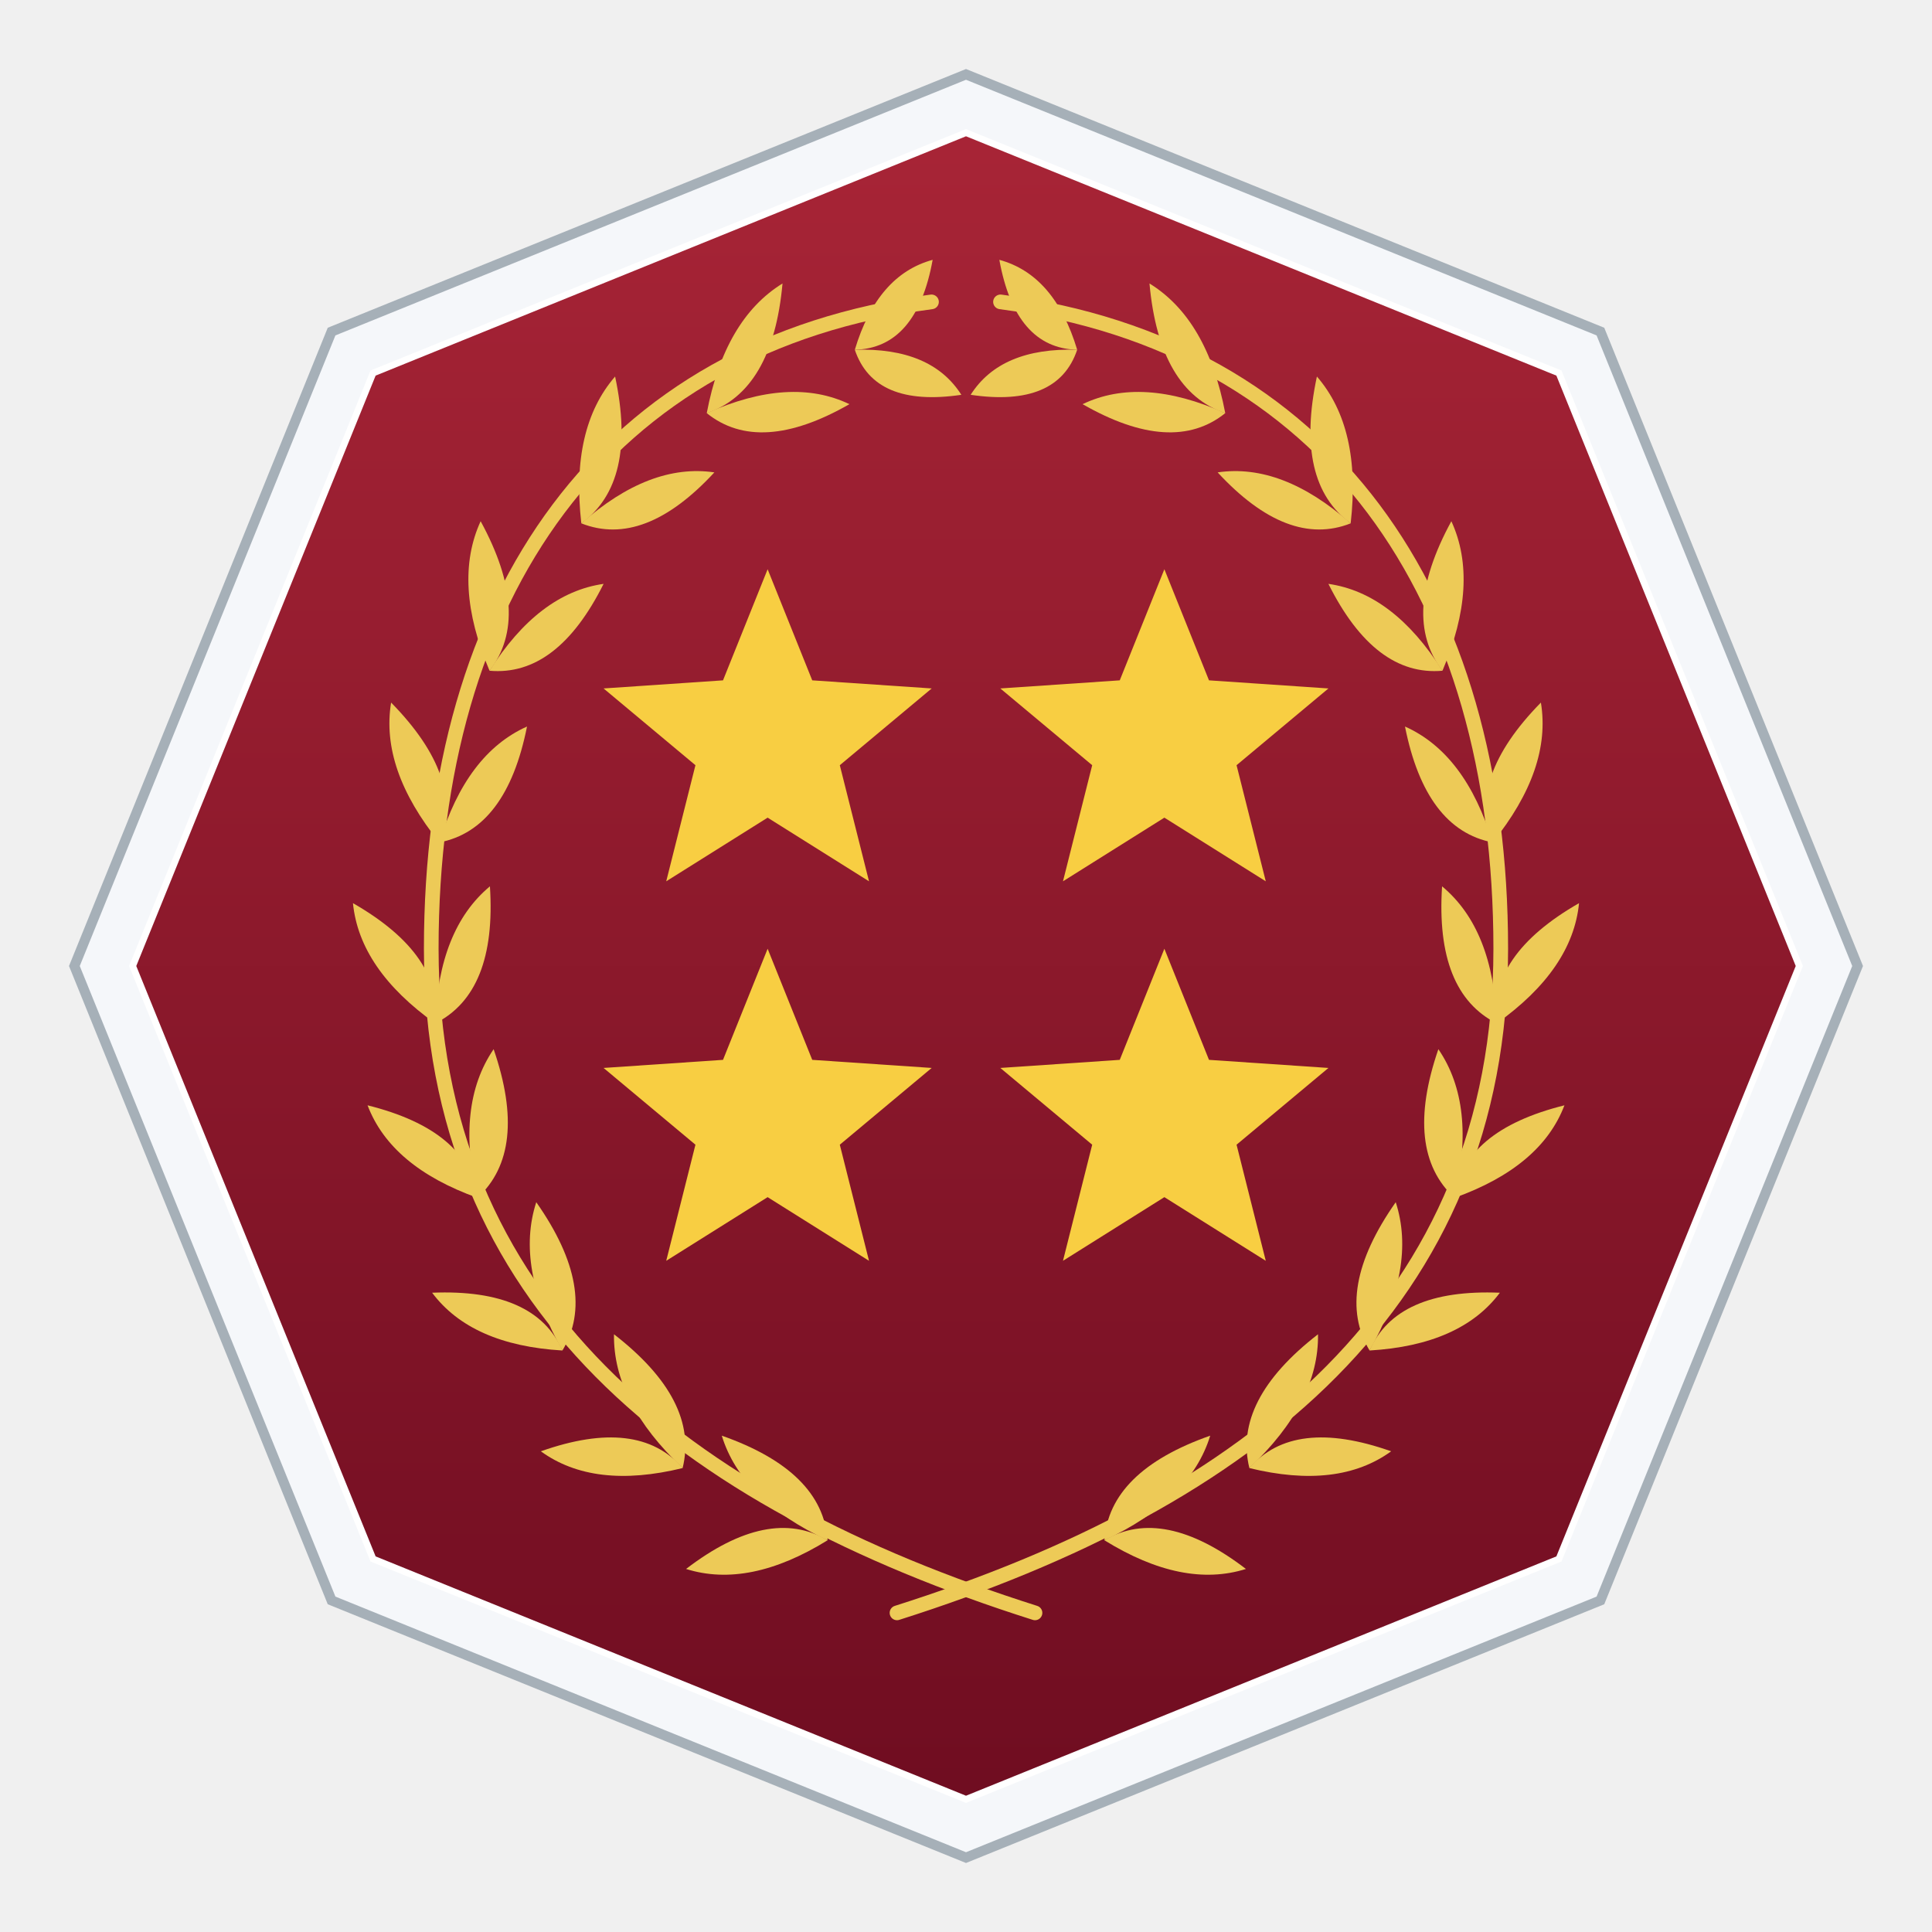
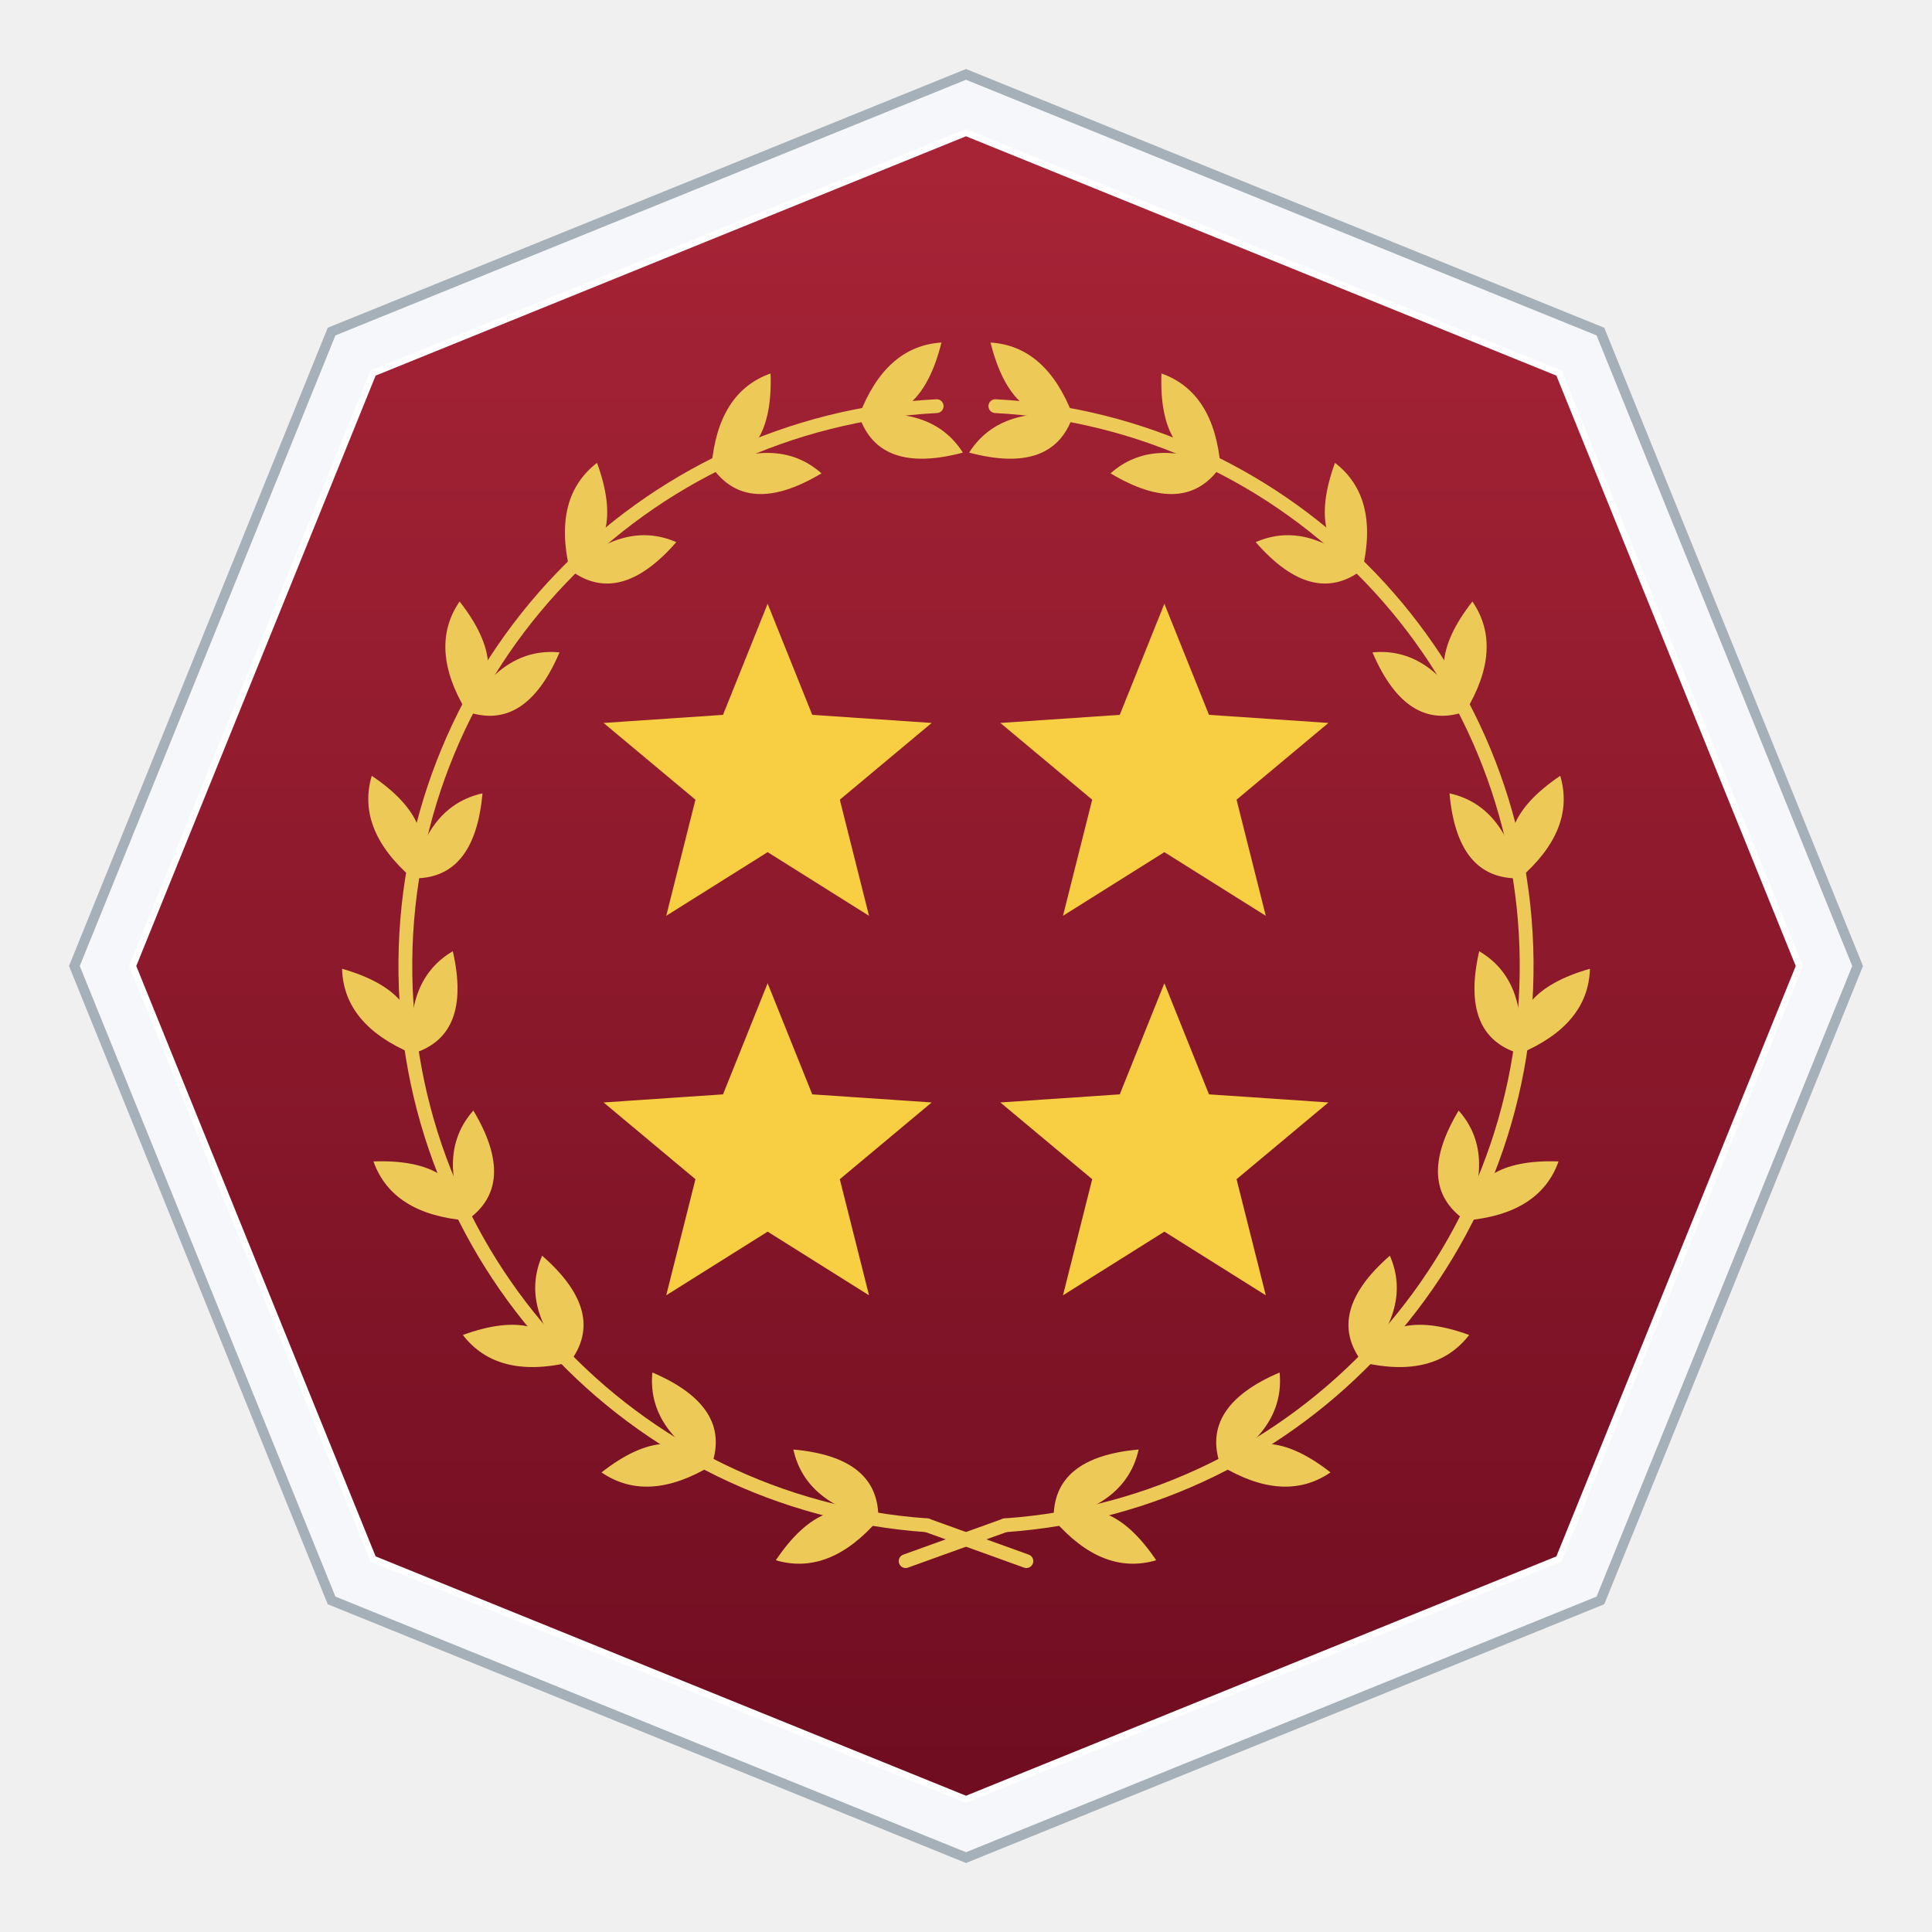
<svg xmlns="http://www.w3.org/2000/svg" viewBox="0 0 224 224" width="896" height="896">
  <defs>
    <linearGradient id="steel" x1="0" y1="0" x2="1" y2="1" gradientUnits="objectBoundingBox">
      <stop offset="0" stop-color="#fafcfd" />
      <stop offset=".28" stop-color="#b3bdc6" />
      <stop offset=".5" stop-color="#f4f7fa" />
      <stop offset=".72" stop-color="#8a959f" />
      <stop offset="1" stop-color="#dfe6ec" />
    </linearGradient>
    <linearGradient id="silverFace" x1="0" y1="0" x2="0.85" y2="1">
      <stop stop-color="#ffffff" />
      <stop offset=".48" stop-color="#e0e7ed" />
      <stop offset="1" stop-color="#a9b4bf" />
    </linearGradient>
    <linearGradient id="silverDark" x1="0" y1="0" x2="1" y2="1">
      <stop stop-color="#26313b" />
      <stop offset=".5" stop-color="#7e8a96" />
      <stop offset="1" stop-color="#1c252d" />
    </linearGradient>
    <linearGradient id="charcoal" x1="0" y1="0" x2="0" y2="1">
      <stop stop-color="#20252b" />
      <stop offset="1" stop-color="#0c1015" />
    </linearGradient>
    <linearGradient id="army" x1="0" y1="0" x2="0" y2="1">
      <stop stop-color="#355537" />
      <stop offset="1" stop-color="#1c3526" />
    </linearGradient>
    <linearGradient id="sapphire" x1="0" y1="0" x2="0" y2="1">
      <stop stop-color="#123b61" />
      <stop offset="1" stop-color="#081f39" />
    </linearGradient>
    <linearGradient id="ruby" x1="0" y1="0" x2="0" y2="1">
      <stop stop-color="#a72436" />
      <stop offset="1" stop-color="#700d21" />
    </linearGradient>
    <linearGradient id="obsidian" x1="0" y1="0" x2="0" y2="1">
      <stop stop-color="#1e2225" />
      <stop offset="1" stop-color="#070b0e" />
    </linearGradient>
    <linearGradient id="crimson" x1="0" y1="0" x2="0" y2="1">
      <stop stop-color="#aa1830" />
      <stop offset="1" stop-color="#5c091b" />
    </linearGradient>
    <linearGradient id="gold" x1="0" y1="0" x2=".8" y2="1">
      <stop stop-color="#fff0a7" />
      <stop offset=".35" stop-color="#f5d66d" />
      <stop offset=".7" stop-color="#dfaf3e" />
      <stop offset="1" stop-color="#b88124" />
    </linearGradient>
    <linearGradient id="supremeGold" x1="0" y1="0" x2="1" y2="1">
      <stop stop-color="#fff5b8" />
      <stop offset=".28" stop-color="#f8db75" />
      <stop offset=".6" stop-color="#eabd4b" />
      <stop offset="1" stop-color="#a7681c" />
    </linearGradient>
  </defs>
  <polygon points="112,8 186,38 216,112 186,186 112,216 38,186 8,112 38,38" fill="#a6b0b8" />
  <polygon points="112,9.248 185.112,38.888 214.752,112 185.112,185.112 112,214.752 38.888,185.112 9.248,112 38.888,38.888" fill="#f5f7fa" />
  <polygon points="112,14.968 181.042,42.958 209.032,112 181.042,181.042 112,209.032 42.958,181.042 14.968,112 42.958,42.958" fill="#ffffff" />
  <polygon points="112,15.8 180.45,43.55 208.2,112 180.45,180.45 112,208.2 43.55,180.45 15.8,112 43.55,43.55" fill="url(#ruby)" />
-   <g>
-     <path d="M120 187 C79 174 50 151 50 110 C50 69 70 40 108 35" fill="none" stroke="#edca57" stroke-width="1.7" stroke-linecap="round" />
-     <path d="M95.953 178.581 Q95.385 170.567 83.684 166.453 Q85.983 173.943 95.953 178.581Z" fill="#edca57" />
-     <path d="M95.953 178.581 Q89.156 174.551 79.543 181.908 Q86.844 184.213 95.953 178.581Z" fill="#edca57" />
-     <path d="M79.145 170.211 Q81.075 162.362 71.186 154.698 Q71.069 162.597 79.145 170.211Z" fill="#edca57" />
-     <path d="M79.145 170.211 Q74.014 164.268 62.707 168.267 Q68.846 172.729 79.145 170.211Z" fill="#edca57" />
-     <path d="M65.208 156.58 Q69.366 149.641 62.176 139.384 Q59.735 146.907 65.208 156.58Z" fill="#edca57" />
-     <path d="M65.208 156.58 Q62.069 149.39 50.101 149.881 Q54.64 155.952 65.208 156.58Z" fill="#edca57" />
-     <path d="M55.36 138.878 Q61.285 133.419 57.233 121.644 Q52.796 128.137 55.36 138.878Z" fill="#edca57" />
-     <path d="M55.36 138.878 Q54.313 131.069 42.616 128.152 Q45.325 135.281 55.36 138.878Z" fill="#edca57" />
-     <path d="M50.462 118.653 Q57.604 115.056 56.803 102.763 Q50.821 107.744 50.462 118.653Z" fill="#edca57" />
-     <path d="M50.462 118.653 Q51.497 110.781 40.923 104.713 Q41.677 112.384 50.462 118.653Z" fill="#edca57" />
-     <path d="M50.942 97.671 Q58.726 96.165 61.103 84.235 Q54.08 87.371 50.942 97.671Z" fill="#edca57" />
-     <path d="M50.942 97.671 Q53.993 90.267 45.346 81.457 Q44.077 89.153 50.942 97.671Z" fill="#edca57" />
-     <path d="M56.758 77.767 Q64.598 78.458 69.983 67.694 Q62.445 68.772 56.758 77.767Z" fill="#edca57" />
-     <path d="M56.758 77.767 Q61.688 71.384 55.727 60.43 Q52.436 67.585 56.758 77.767Z" fill="#edca57" />
-     <path d="M67.401 60.679 Q74.696 63.56 82.826 54.769 Q75.328 53.669 67.401 60.679Z" fill="#edca57" />
-     <path d="M67.401 60.679 Q73.936 55.909 71.316 43.655 Q66.134 49.633 67.401 60.679Z" fill="#edca57" />
-     <path d="M81.942 47.902 Q88.065 52.827 98.484 46.86 Q91.634 43.574 81.942 47.902Z" fill="#edca57" />
-     <path d="M81.942 47.902 Q89.593 45.313 90.727 32.866 Q84.01 37.009 81.942 47.902Z" fill="#edca57" />
-     <path d="M99.109 40.552 Q101.368 47.261 111.461 45.775 Q107.965 40.269 99.109 40.552Z" fill="#edca57" />
-     <path d="M99.109 40.552 Q106.276 40.371 108.134 30.125 Q101.719 31.868 99.109 40.552Z" fill="#edca57" />
-   </g>
-   <g transform="translate(224 0) scale(-1 1)">
-     <path d="M120 187 C79 174 50 151 50 110 C50 69 70 40 108 35" fill="none" stroke="#edca57" stroke-width="1.7" stroke-linecap="round" />
-     <path d="M95.953 178.581 Q95.385 170.567 83.684 166.453 Q85.983 173.943 95.953 178.581Z" fill="#edca57" />
-     <path d="M95.953 178.581 Q89.156 174.551 79.543 181.908 Q86.844 184.213 95.953 178.581Z" fill="#edca57" />
-     <path d="M79.145 170.211 Q81.075 162.362 71.186 154.698 Q71.069 162.597 79.145 170.211Z" fill="#edca57" />
-     <path d="M79.145 170.211 Q74.014 164.268 62.707 168.267 Q68.846 172.729 79.145 170.211Z" fill="#edca57" />
-     <path d="M65.208 156.58 Q69.366 149.641 62.176 139.384 Q59.735 146.907 65.208 156.58Z" fill="#edca57" />
-     <path d="M65.208 156.58 Q62.069 149.39 50.101 149.881 Q54.64 155.952 65.208 156.58Z" fill="#edca57" />
-     <path d="M55.36 138.878 Q61.285 133.419 57.233 121.644 Q52.796 128.137 55.36 138.878Z" fill="#edca57" />
-     <path d="M55.36 138.878 Q54.313 131.069 42.616 128.152 Q45.325 135.281 55.36 138.878Z" fill="#edca57" />
-     <path d="M50.462 118.653 Q57.604 115.056 56.803 102.763 Q50.821 107.744 50.462 118.653Z" fill="#edca57" />
-     <path d="M50.462 118.653 Q51.497 110.781 40.923 104.713 Q41.677 112.384 50.462 118.653Z" fill="#edca57" />
-     <path d="M50.942 97.671 Q58.726 96.165 61.103 84.235 Q54.08 87.371 50.942 97.671Z" fill="#edca57" />
-     <path d="M50.942 97.671 Q53.993 90.267 45.346 81.457 Q44.077 89.153 50.942 97.671Z" fill="#edca57" />
-     <path d="M56.758 77.767 Q64.598 78.458 69.983 67.694 Q62.445 68.772 56.758 77.767Z" fill="#edca57" />
-     <path d="M56.758 77.767 Q61.688 71.384 55.727 60.43 Q52.436 67.585 56.758 77.767Z" fill="#edca57" />
-     <path d="M67.401 60.679 Q74.696 63.56 82.826 54.769 Q75.328 53.669 67.401 60.679Z" fill="#edca57" />
-     <path d="M67.401 60.679 Q73.936 55.909 71.316 43.655 Q66.134 49.633 67.401 60.679Z" fill="#edca57" />
-     <path d="M81.942 47.902 Q88.065 52.827 98.484 46.86 Q91.634 43.574 81.942 47.902Z" fill="#edca57" />
-     <path d="M81.942 47.902 Q89.593 45.313 90.727 32.866 Q84.01 37.009 81.942 47.902Z" fill="#edca57" />
-     <path d="M99.109 40.552 Q101.368 47.261 111.461 45.775 Q107.965 40.269 99.109 40.552Z" fill="#edca57" />
-     <path d="M99.109 40.552 Q106.276 40.371 108.134 30.125 Q101.719 31.868 99.109 40.552Z" fill="#edca57" />
+   <g data-laurel="general" data-circle-radius="65">
+     <g>
+       <path d="M107.466,176.842 A65 65 0 0 1 108.598,47.089" fill="none" stroke="#edca57" stroke-width="1.6" stroke-linecap="round" />
+       <path d="M101.832 176.2 Q102.017 168.957 91.984 168.059 Q93.381 174.391 101.832 176.2Z" fill="#edca57" />
+       <path d="M101.832 176.2 Q95.577 172.544 89.95 180.899 Q96.17 182.73 101.832 176.2Z" fill="#edca57" />
+       <path d="M82.491 169.915 Q84.905 163.085 75.64 159.13 Q75.012 165.583 82.491 169.915Z" fill="#edca57" />
+       <path d="M82.491 169.915 Q77.672 164.506 69.739 170.713 Q75.089 174.376 82.491 169.915Z" fill="#edca57" />
+       <path d="M66.038 157.962 Q70.445 152.211 62.856 145.588 Q60.265 151.531 66.038 157.962Z" fill="#edca57" />
+       <path d="M66.038 157.962 Q63.127 151.328 53.664 154.78 Q57.62 159.917 66.038 157.962Z" fill="#edca57" />
+       <path d="M54.085 141.509 Q60.053 137.402 54.882 128.757 Q50.581 133.609 54.085 141.509Z" fill="#edca57" />
+       <path d="M54.085 141.509 Q53.366 134.3 43.299 134.659 Q45.474 140.767 54.085 141.509Z" fill="#edca57" />
+       <path d="M47.8 122.168 Q54.745 120.106 52.499 110.287 Q46.909 113.572 47.8 122.168Z" fill="#edca57" />
+       <path d="M47.8 122.168 Q49.344 115.09 39.66 112.32 Q39.841 118.802 47.8 122.168Z" fill="#edca57" />
+       <path d="M47.8 101.832 Q55.043 102.017 55.941 91.984 Q49.609 93.381 47.8 101.832Z" fill="#edca57" />
+       <path d="M47.8 101.832 Q51.456 95.577 43.101 89.95 Q41.27 96.17 47.8 101.832Z" fill="#edca57" />
+       <path d="M54.085 82.491 Q60.915 84.905 64.87 75.64 Q58.417 75.012 54.085 82.491Z" fill="#edca57" />
+       <path d="M54.085 82.491 Q59.494 77.672 53.287 69.739 Q49.624 75.089 54.085 82.491Z" fill="#edca57" />
+       <path d="M66.038 66.038 Q71.789 70.445 78.412 62.856 Q72.469 60.265 66.038 66.038Z" fill="#edca57" />
+       <path d="M66.038 66.038 Q72.672 63.127 69.22 53.664 Q64.083 57.62 66.038 66.038Z" fill="#edca57" />
+       <path d="M82.491 54.085 Q86.598 60.053 95.243 54.882 Q90.391 50.581 82.491 54.085Z" fill="#edca57" />
+       <path d="M82.491 54.085 Q89.7 53.366 89.341 43.299 Q83.233 45.474 82.491 54.085Z" fill="#edca57" />
+       <path d="M99.597 48.194 Q101.901 55.063 111.636 52.476 Q108.157 47.004 99.597 48.194Z" fill="#edca57" />
+       <path d="M99.597 48.194 Q106.725 49.49 109.155 39.715 Q102.684 40.122 99.597 48.194Z" fill="#edca57" />
+       <path d="M107.466,176.842 L119 181" fill="none" stroke="#edca57" stroke-width="1.6" stroke-linecap="round" />
+     </g>
+     <g transform="translate(224 0) scale(-1 1)">
+       <path d="M107.466,176.842 A65 65 0 0 1 108.598,47.089" fill="none" stroke="#edca57" stroke-width="1.6" stroke-linecap="round" />
+       <path d="M101.832 176.2 Q102.017 168.957 91.984 168.059 Q93.381 174.391 101.832 176.2Z" fill="#edca57" />
+       <path d="M101.832 176.2 Q95.577 172.544 89.95 180.899 Q96.17 182.73 101.832 176.2Z" fill="#edca57" />
+       <path d="M82.491 169.915 Q84.905 163.085 75.64 159.13 Q75.012 165.583 82.491 169.915Z" fill="#edca57" />
+       <path d="M82.491 169.915 Q77.672 164.506 69.739 170.713 Q75.089 174.376 82.491 169.915Z" fill="#edca57" />
+       <path d="M66.038 157.962 Q70.445 152.211 62.856 145.588 Q60.265 151.531 66.038 157.962Z" fill="#edca57" />
+       <path d="M66.038 157.962 Q63.127 151.328 53.664 154.78 Q57.62 159.917 66.038 157.962Z" fill="#edca57" />
+       <path d="M54.085 141.509 Q60.053 137.402 54.882 128.757 Q50.581 133.609 54.085 141.509Z" fill="#edca57" />
+       <path d="M54.085 141.509 Q53.366 134.3 43.299 134.659 Q45.474 140.767 54.085 141.509Z" fill="#edca57" />
+       <path d="M47.8 122.168 Q54.745 120.106 52.499 110.287 Q46.909 113.572 47.8 122.168Z" fill="#edca57" />
+       <path d="M47.8 122.168 Q49.344 115.09 39.66 112.32 Q39.841 118.802 47.8 122.168Z" fill="#edca57" />
+       <path d="M47.8 101.832 Q55.043 102.017 55.941 91.984 Q49.609 93.381 47.8 101.832Z" fill="#edca57" />
+       <path d="M47.8 101.832 Q51.456 95.577 43.101 89.95 Q41.27 96.17 47.8 101.832Z" fill="#edca57" />
+       <path d="M54.085 82.491 Q60.915 84.905 64.87 75.64 Q58.417 75.012 54.085 82.491Z" fill="#edca57" />
+       <path d="M54.085 82.491 Q59.494 77.672 53.287 69.739 Q49.624 75.089 54.085 82.491Z" fill="#edca57" />
+       <path d="M66.038 66.038 Q71.789 70.445 78.412 62.856 Q72.469 60.265 66.038 66.038Z" fill="#edca57" />
+       <path d="M66.038 66.038 Q72.672 63.127 69.22 53.664 Q64.083 57.62 66.038 66.038Z" fill="#edca57" />
+       <path d="M82.491 54.085 Q86.598 60.053 95.243 54.882 Q90.391 50.581 82.491 54.085Z" fill="#edca57" />
+       <path d="M82.491 54.085 Q89.7 53.366 89.341 43.299 Q83.233 45.474 82.491 54.085Z" fill="#edca57" />
+       <path d="M99.597 48.194 Q101.901 55.063 111.636 52.476 Q108.157 47.004 99.597 48.194Z" fill="#edca57" />
+       <path d="M99.597 48.194 Q106.725 49.49 109.155 39.715 Q102.684 40.122 99.597 48.194Z" fill="#edca57" />
+       <path d="M107.466,176.842 L119 181" fill="none" stroke="#edca57" stroke-width="1.6" stroke-linecap="round" />
+     </g>
  </g>
  <g data-star-count="4" data-star-radius="20">
-     <polygon points="89,66 94.173,78.881 108.021,79.82 97.369,88.719 100.756,102.18 89,94.8 77.244,102.18 80.631,88.719 69.979,79.82 83.827,78.881" fill="#f8ce42" data-star-style="flat" />
-     <polygon points="135,66 140.173,78.881 154.021,79.82 143.369,88.719 146.756,102.18 135,94.8 123.244,102.18 126.631,88.719 115.979,79.82 129.827,78.881" fill="#f8ce42" data-star-style="flat" />
-     <polygon points="89,110 94.173,122.881 108.021,123.82 97.369,132.719 100.756,146.18 89,138.8 77.244,146.18 80.631,132.719 69.979,123.82 83.827,122.881" fill="#f8ce42" data-star-style="flat" />
-     <polygon points="135,110 140.173,122.881 154.021,123.82 143.369,132.719 146.756,146.18 135,138.8 123.244,146.18 126.631,132.719 115.979,123.82 129.827,122.881" fill="#f8ce42" data-star-style="flat" />
+     <polygon points="89,70 94.173,82.881 108.021,83.82 97.369,92.719 100.756,106.18 89,98.8 77.244,106.18 80.631,92.719 69.979,83.82 83.827,82.881" fill="#f8ce42" data-star-style="flat" />
+     <polygon points="135,70 140.173,82.881 154.021,83.82 143.369,92.719 146.756,106.18 135,98.8 123.244,106.18 126.631,92.719 115.979,83.82 129.827,82.881" fill="#f8ce42" data-star-style="flat" />
+     <polygon points="89,114 94.173,126.881 108.021,127.82 97.369,136.719 100.756,150.18 89,142.8 77.244,150.18 80.631,136.719 69.979,127.82 83.827,126.881" fill="#f8ce42" data-star-style="flat" />
+     <polygon points="135,114 140.173,126.881 154.021,127.82 143.369,136.719 146.756,150.18 135,142.8 123.244,150.18 126.631,136.719 115.979,127.82 129.827,126.881" fill="#f8ce42" data-star-style="flat" />
  </g>
</svg>
